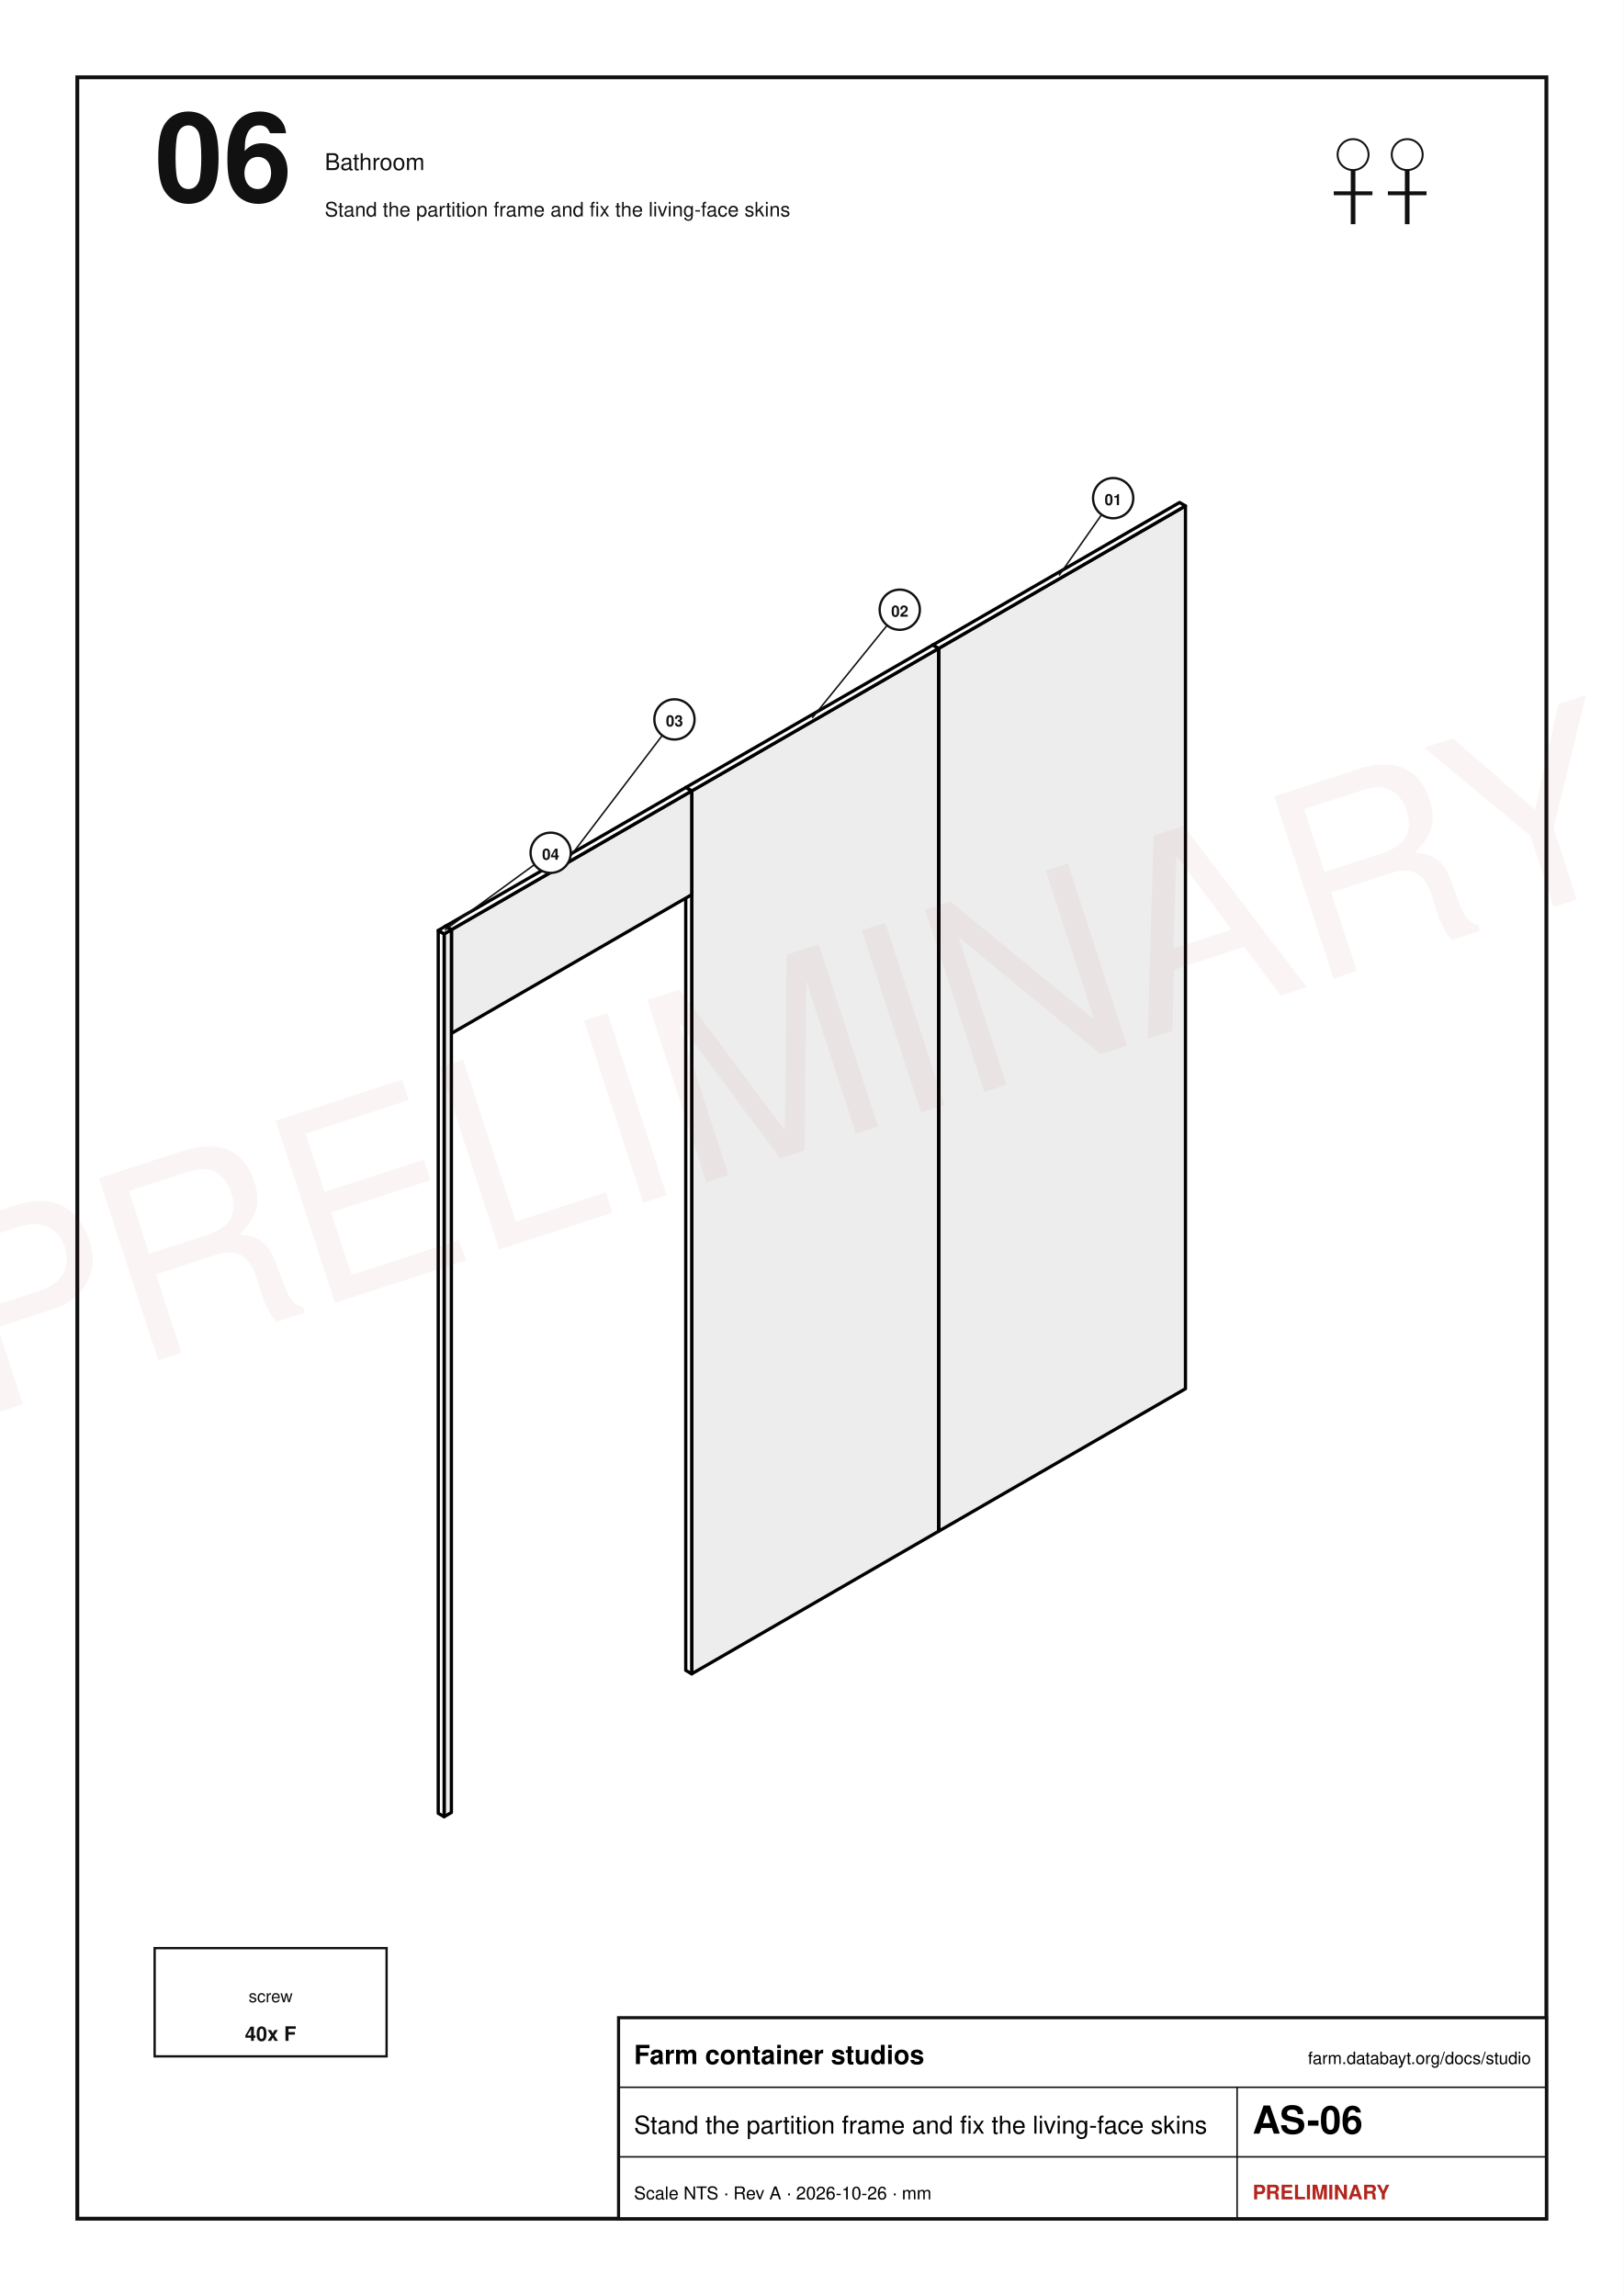
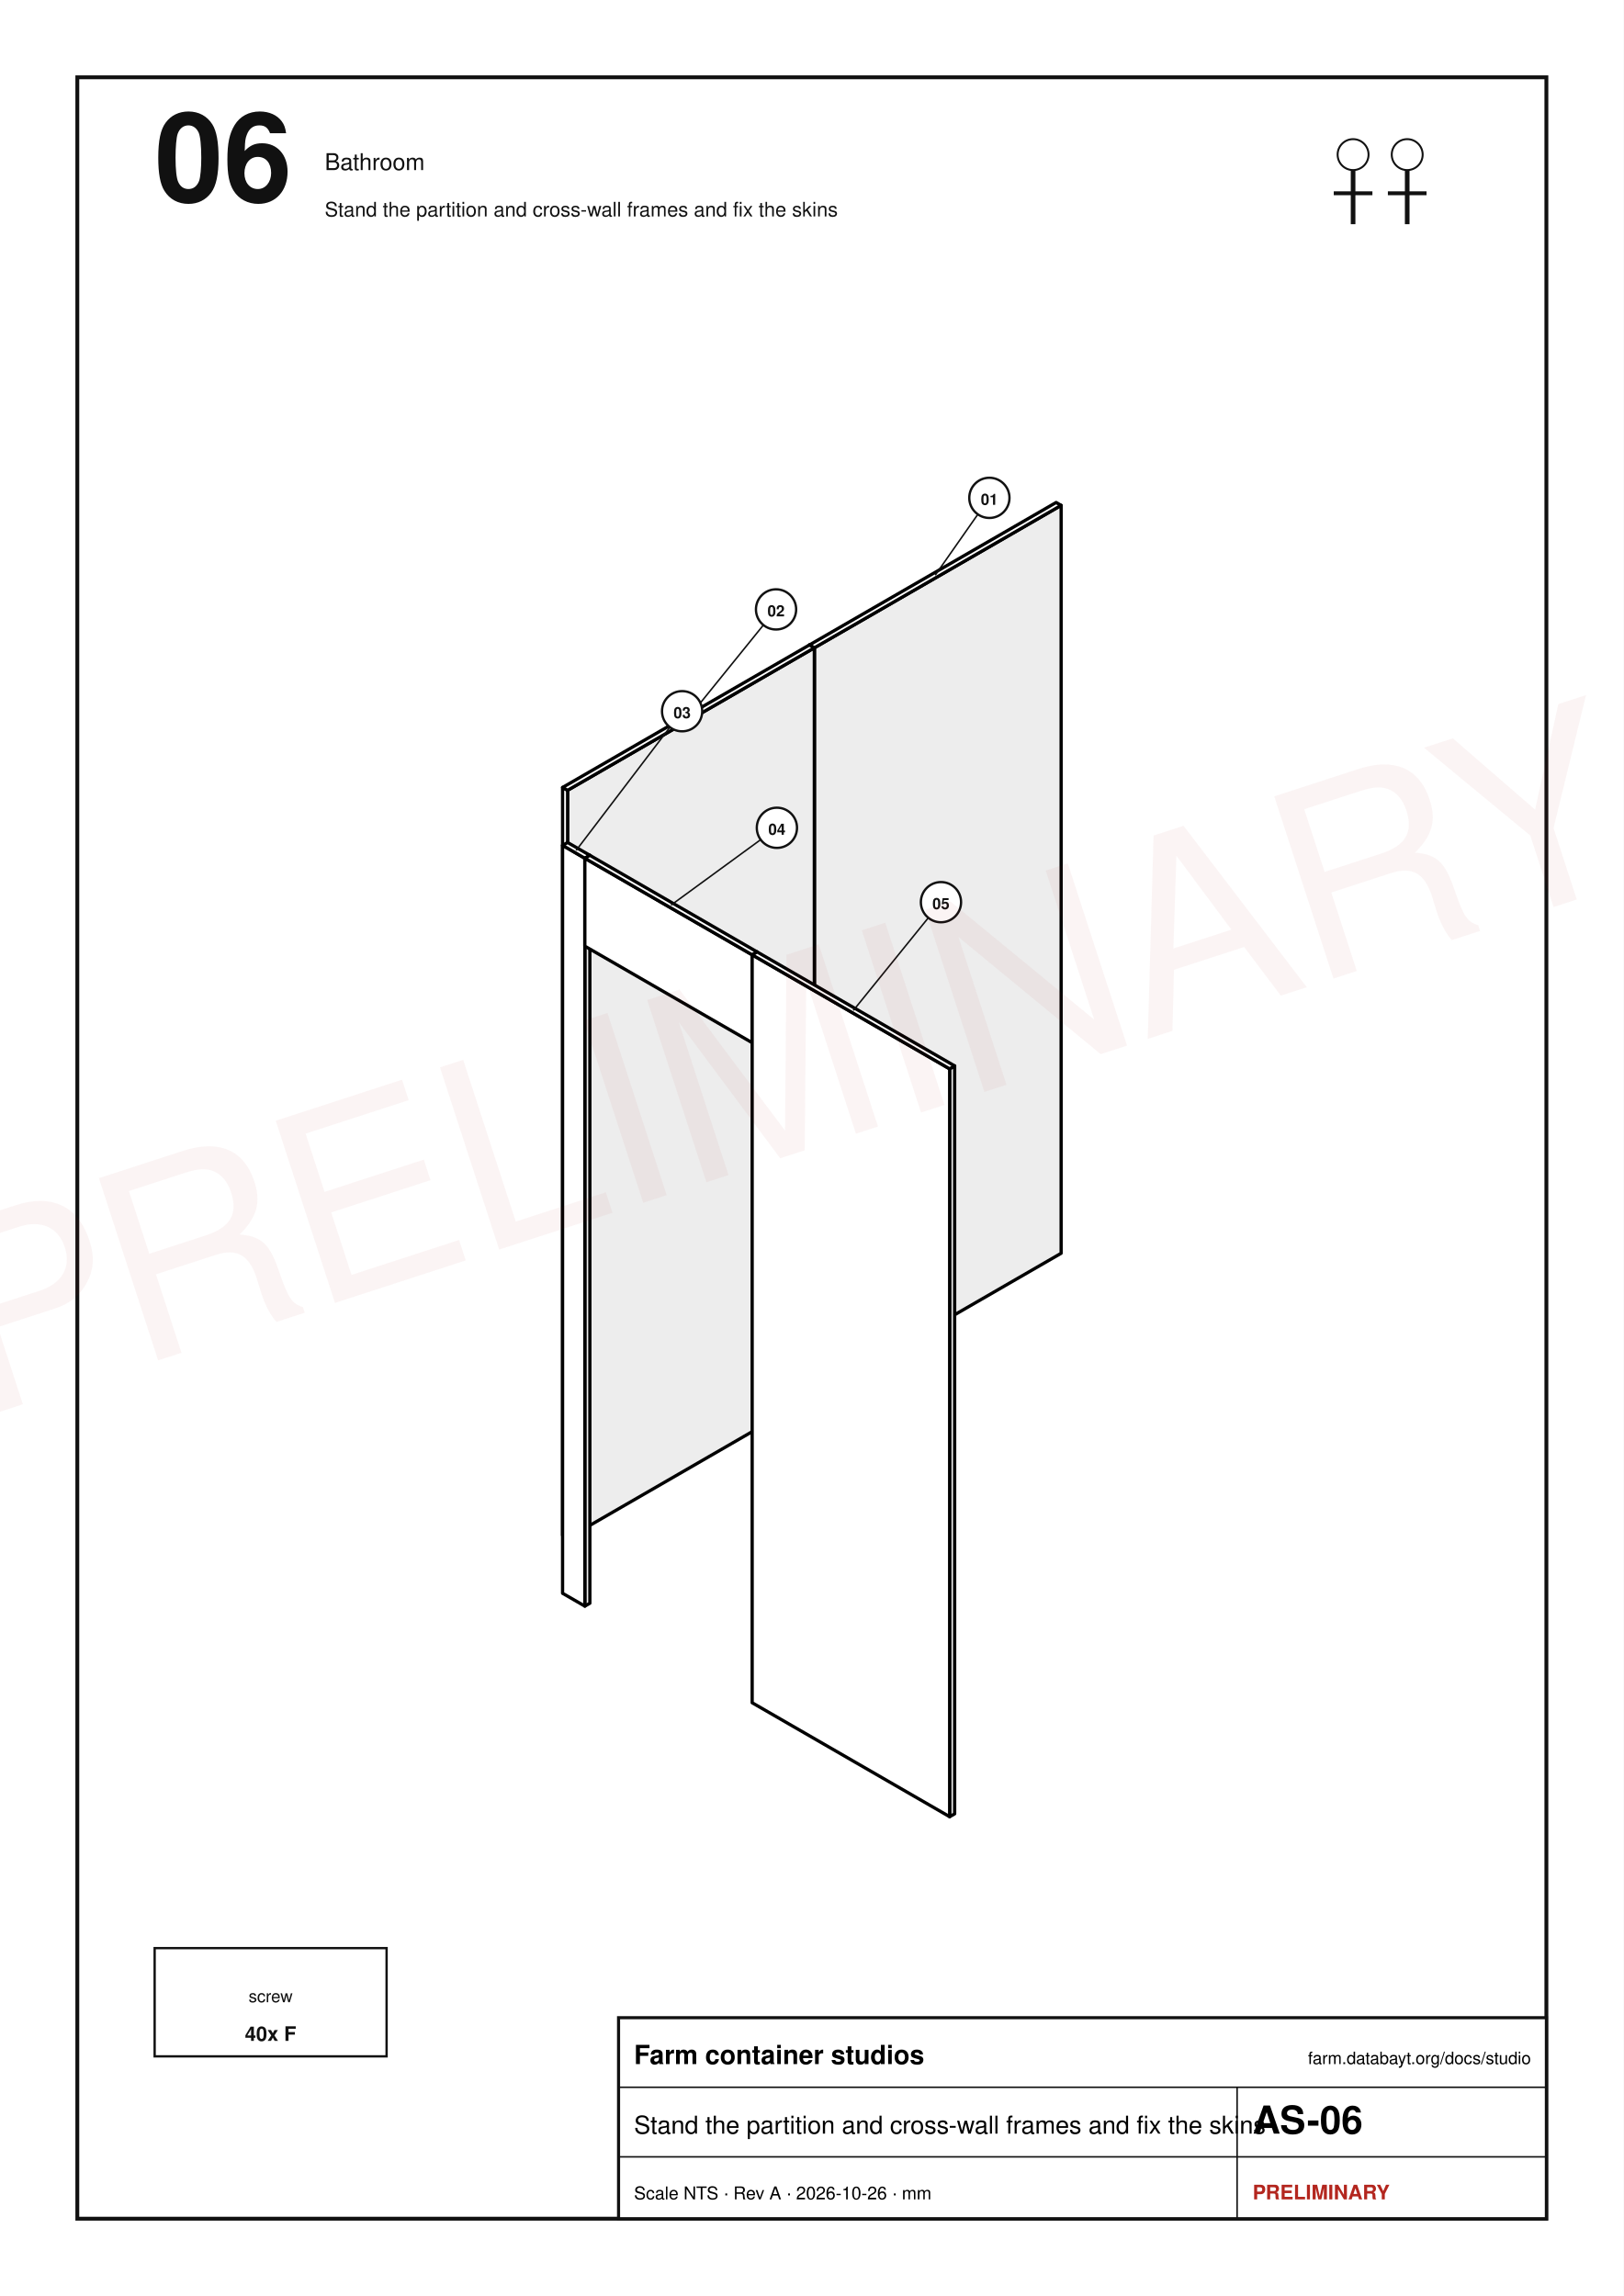
<svg xmlns="http://www.w3.org/2000/svg" width="210mm" height="297mm" viewBox="0 0 210 297" font-family="Helvetica, Arial, sans-serif">
  <rect x="0" y="0" width="210" height="297" fill="#fff" />
  <rect x="10" y="10" width="190" height="277" fill="none" stroke="#111" stroke-width="0.5" />
  <text x="20" y="26" font-size="16" text-anchor="start" font-weight="bold" fill="#111">06</text>
  <text x="42" y="22" font-size="3" text-anchor="start" font-weight="normal" fill="#111">Bathroom</text>
-   <text x="42" y="28" font-size="2.6" text-anchor="start" font-weight="normal" fill="#111">Stand the partition frame and fix the living-face skins</text>
+   <text x="42" y="28" font-size="2.6" text-anchor="start" font-weight="normal" fill="#111">Stand the partition and cross-wall frames and fix the skins</text>
  <circle cx="175" cy="20" r="2" fill="none" stroke="#111" stroke-width="0.25" />
  <line x1="175" y1="22" x2="175" y2="29" stroke="#111" stroke-width="0.6" />
  <line x1="172.5" y1="25" x2="177.5" y2="25" stroke="#111" stroke-width="0.5" />
  <circle cx="182" cy="20" r="2" fill="none" stroke="#111" stroke-width="0.25" />
  <line x1="182" y1="22" x2="182" y2="29" stroke="#111" stroke-width="0.6" />
  <line x1="179.5" y1="25" x2="184.5" y2="25" stroke="#111" stroke-width="0.5" />
-   <polygon points="153.32,179.64 121.39,198.08 121.39,83.88 153.32,65.44" fill="#ededed" stroke="#000" stroke-width="0.42" stroke-linejoin="round" />
-   <polygon points="120.63,197.64 121.39,198.08 121.39,83.88 120.63,83.44" fill="#ffffff" stroke="#000" stroke-width="0.42" stroke-linejoin="round" />
-   <polygon points="152.56,65 153.32,65.44 121.39,83.88 120.63,83.44" fill="#ffffff" stroke="#000" stroke-width="0.42" stroke-linejoin="round" />
-   <polygon points="121.39,198.08 89.46,216.52 89.46,102.31 121.39,83.88" fill="#ededed" stroke="#000" stroke-width="0.42" stroke-linejoin="round" />
-   <polygon points="88.69,216.07 89.46,216.52 89.46,102.31 88.69,101.87" fill="#ffffff" stroke="#000" stroke-width="0.42" stroke-linejoin="round" />
-   <polygon points="120.63,83.44 121.39,83.88 89.46,102.31 88.69,101.87" fill="#ffffff" stroke="#000" stroke-width="0.42" stroke-linejoin="round" />
-   <polygon points="89.46,115.73 58.38,133.68 58.38,120.26 89.46,102.31" fill="#ededed" stroke="#000" stroke-width="0.42" stroke-linejoin="round" />
-   <polygon points="57.61,133.24 58.38,133.68 58.38,120.26 57.61,119.81" fill="#ffffff" stroke="#000" stroke-width="0.42" stroke-linejoin="round" />
-   <polygon points="88.69,101.87 89.46,102.31 58.38,120.26 57.61,119.81" fill="#ffffff" stroke="#000" stroke-width="0.42" stroke-linejoin="round" />
-   <polygon points="58.38,234.46 57.44,235 57.44,120.8 58.38,120.26" fill="#ededed" stroke="#000" stroke-width="0.42" stroke-linejoin="round" />
-   <polygon points="56.68,234.56 57.44,235 57.44,120.8 56.68,120.36" fill="#ffffff" stroke="#000" stroke-width="0.42" stroke-linejoin="round" />
-   <polygon points="57.61,119.81 58.38,120.26 57.44,120.8 56.68,120.36" fill="#ffffff" stroke="#000" stroke-width="0.42" stroke-linejoin="round" />
-   <line x1="136.97" y1="74.44" x2="143.97" y2="64.44" stroke="#111" stroke-width="0.2" />
-   <circle cx="143.97" cy="64.44" r="2.6" fill="#fff" stroke="#111" stroke-width="0.3" />
-   <text x="143.97" y="65.34" font-size="2" text-anchor="middle" font-weight="bold" fill="#111">01</text>
-   <line x1="105.04" y1="92.87" x2="116.37" y2="78.87" stroke="#111" stroke-width="0.2" />
-   <circle cx="116.37" cy="78.87" r="2.6" fill="#fff" stroke="#111" stroke-width="0.3" />
-   <text x="116.37" y="79.77" font-size="2" text-anchor="middle" font-weight="bold" fill="#111">02</text>
-   <line x1="73.54" y1="111.06" x2="87.23" y2="93.06" stroke="#111" stroke-width="0.2" />
-   <circle cx="87.23" cy="93.06" r="2.6" fill="#fff" stroke="#111" stroke-width="0.3" />
-   <text x="87.23" y="93.96" font-size="2" text-anchor="middle" font-weight="bold" fill="#111">03</text>
-   <line x1="57.53" y1="120.31" x2="71.22" y2="110.31" stroke="#111" stroke-width="0.2" />
-   <circle cx="71.22" cy="110.31" r="2.6" fill="#fff" stroke="#111" stroke-width="0.3" />
-   <text x="71.22" y="111.21" font-size="2" text-anchor="middle" font-weight="bold" fill="#111">04</text>
+   <polygon points="137.24,162.12 105.32,180.55 105.32,83.8 137.24,65.37" fill="#ededed" stroke="#000" stroke-width="0.42" stroke-linejoin="round" />
+   <polygon points="104.68,180.17 105.32,180.55 105.32,83.8 104.68,83.43" fill="#ffffff" stroke="#000" stroke-width="0.42" stroke-linejoin="round" />
+   <polygon points="136.59,65 137.24,65.37 105.32,83.8 104.68,83.43" fill="#ffffff" stroke="#000" stroke-width="0.42" stroke-linejoin="round" />
+   <polygon points="105.32,180.55 73.41,198.98 73.41,102.23 105.32,83.8" fill="#ededed" stroke="#000" stroke-width="0.42" stroke-linejoin="round" />
+   <polygon points="72.76,198.6 73.41,198.98 73.41,102.23 72.76,101.86" fill="#ffffff" stroke="#000" stroke-width="0.42" stroke-linejoin="round" />
+   <polygon points="104.68,83.43 105.32,83.8 73.41,102.23 72.76,101.86" fill="#ffffff" stroke="#000" stroke-width="0.42" stroke-linejoin="round" />
+   <polygon points="76.29,207.39 75.64,207.76 75.64,111.02 76.29,110.64" fill="#ededed" stroke="#000" stroke-width="0.42" stroke-linejoin="round" />
+   <polygon points="72.76,206.1 75.64,207.76 75.64,111.02 72.76,109.35" fill="#ffffff" stroke="#000" stroke-width="0.42" stroke-linejoin="round" />
+   <polygon points="73.41,108.98 76.29,110.64 75.64,111.02 72.76,109.35" fill="#ffffff" stroke="#000" stroke-width="0.42" stroke-linejoin="round" />
+   <polygon points="97.93,134.51 97.28,134.88 97.28,123.51 97.93,123.14" fill="#ededed" stroke="#000" stroke-width="0.42" stroke-linejoin="round" />
+   <polygon points="75.64,122.39 97.28,134.88 97.28,123.51 75.64,111.02" fill="#ffffff" stroke="#000" stroke-width="0.42" stroke-linejoin="round" />
+   <polygon points="76.29,110.64 97.93,123.14 97.28,123.51 75.64,111.02" fill="#ffffff" stroke="#000" stroke-width="0.42" stroke-linejoin="round" />
+   <polygon points="123.47,234.63 122.82,235 122.82,138.26 123.47,137.88" fill="#ededed" stroke="#000" stroke-width="0.42" stroke-linejoin="round" />
+   <polygon points="97.28,220.26 122.82,235 122.82,138.26 97.28,123.51" fill="#ffffff" stroke="#000" stroke-width="0.42" stroke-linejoin="round" />
+   <polygon points="97.93,123.14 123.47,137.88 122.82,138.26 97.28,123.51" fill="#ffffff" stroke="#000" stroke-width="0.42" stroke-linejoin="round" />
+   <line x1="120.96" y1="74.4" x2="127.96" y2="64.4" stroke="#111" stroke-width="0.2" />
+   <circle cx="127.96" cy="64.4" r="2.6" fill="#fff" stroke="#111" stroke-width="0.3" />
+   <text x="127.96" y="65.3" font-size="2" text-anchor="middle" font-weight="bold" fill="#111">01</text>
+   <line x1="89.04" y1="92.83" x2="100.37" y2="78.83" stroke="#111" stroke-width="0.2" />
+   <circle cx="100.37" cy="78.83" r="2.6" fill="#fff" stroke="#111" stroke-width="0.3" />
+   <text x="100.37" y="79.73" font-size="2" text-anchor="middle" font-weight="bold" fill="#111">02</text>
+   <line x1="74.52" y1="110" x2="88.22" y2="92" stroke="#111" stroke-width="0.2" />
+   <circle cx="88.22" cy="92" r="2.6" fill="#fff" stroke="#111" stroke-width="0.3" />
+   <text x="88.22" y="92.9" font-size="2" text-anchor="middle" font-weight="bold" fill="#111">03</text>
+   <line x1="86.79" y1="117.08" x2="100.48" y2="107.08" stroke="#111" stroke-width="0.2" />
+   <circle cx="100.48" cy="107.08" r="2.6" fill="#fff" stroke="#111" stroke-width="0.3" />
+   <text x="100.48" y="107.98" font-size="2" text-anchor="middle" font-weight="bold" fill="#111">04</text>
+   <line x1="110.37" y1="130.7" x2="121.7" y2="116.7" stroke="#111" stroke-width="0.2" />
+   <circle cx="121.7" cy="116.7" r="2.6" fill="#fff" stroke="#111" stroke-width="0.3" />
+   <text x="121.7" y="117.6" font-size="2" text-anchor="middle" font-weight="bold" fill="#111">05</text>
  <rect x="20" y="252" width="30" height="14" fill="#fff" stroke="#111" stroke-width="0.3" />
  <text x="35" y="259" font-size="2.2" text-anchor="middle" font-weight="normal" fill="#111">screw</text>
  <text x="35" y="264" font-size="2.6" text-anchor="middle" font-weight="bold" fill="#111">40x  F</text>
  <rect x="80" y="261" width="120" height="26" fill="#fff" stroke="#111" stroke-width="0.4" />
  <line x1="80" y1="270" x2="200" y2="270" stroke="#111" stroke-width="0.2" />
  <line x1="80" y1="279" x2="200" y2="279" stroke="#111" stroke-width="0.2" />
  <line x1="160" y1="270" x2="160" y2="287" stroke="#111" stroke-width="0.2" />
  <text x="82" y="267" font-size="3.4" font-weight="bold">Farm container studios</text>
  <text x="198" y="267" font-size="2.2" text-anchor="end">farm.databayt.org/docs/studio</text>
-   <text x="82" y="276" font-size="3.2">Stand the partition frame and fix the living-face skins</text>
+   <text x="82" y="276" font-size="3.2">Stand the partition and cross-wall frames and fix the skins</text>
  <text x="162" y="276" font-size="5" font-weight="bold">AS-06</text>
  <text x="82" y="284.5" font-size="2.3">Scale NTS · Rev A · 2026-10-26 · mm</text>
  <text x="162" y="284.5" font-size="2.6" font-weight="bold" fill="#b3261e">PRELIMINARY</text>
  <text x="105.0" y="148.5" font-size="34" fill="#b3261e" fill-opacity="0.05" text-anchor="middle" transform="rotate(-18 105.0 148.5)">PRELIMINARY</text>
</svg>
